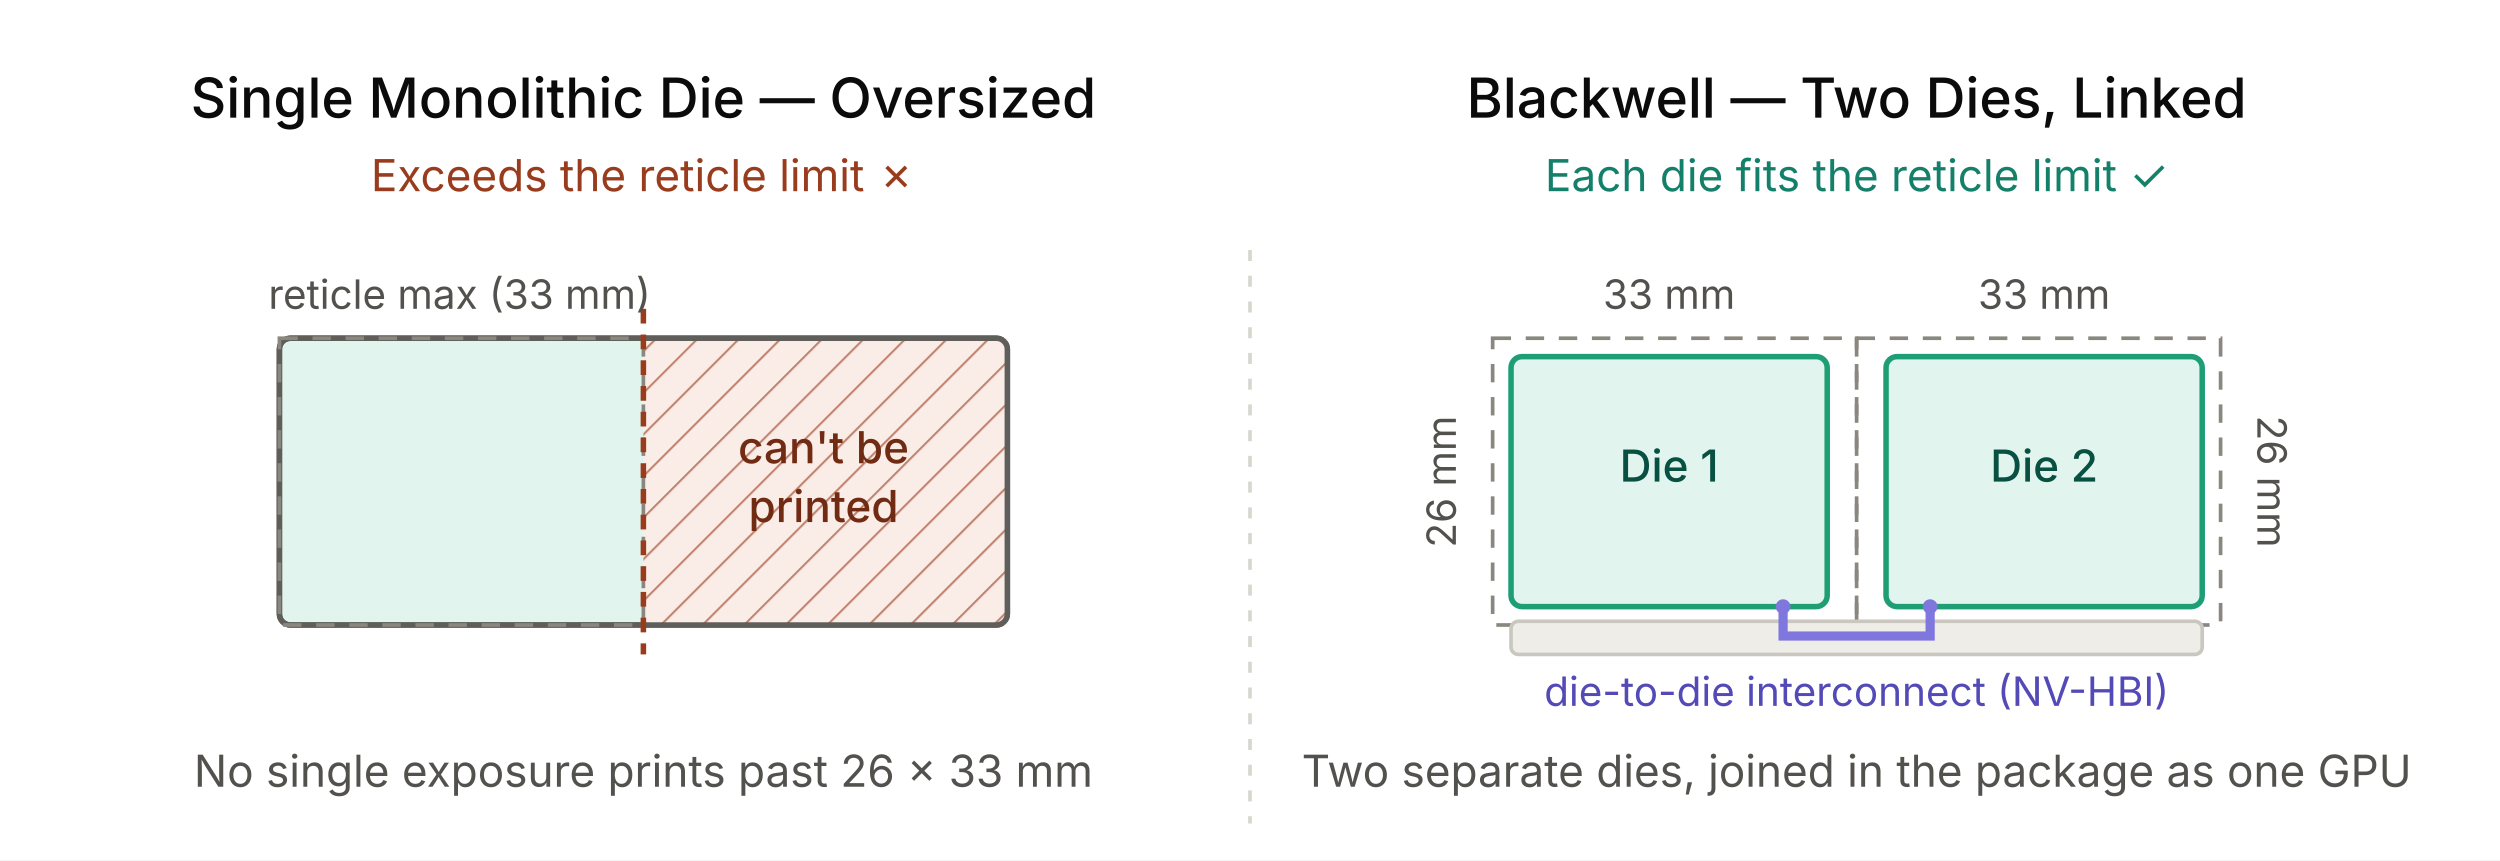
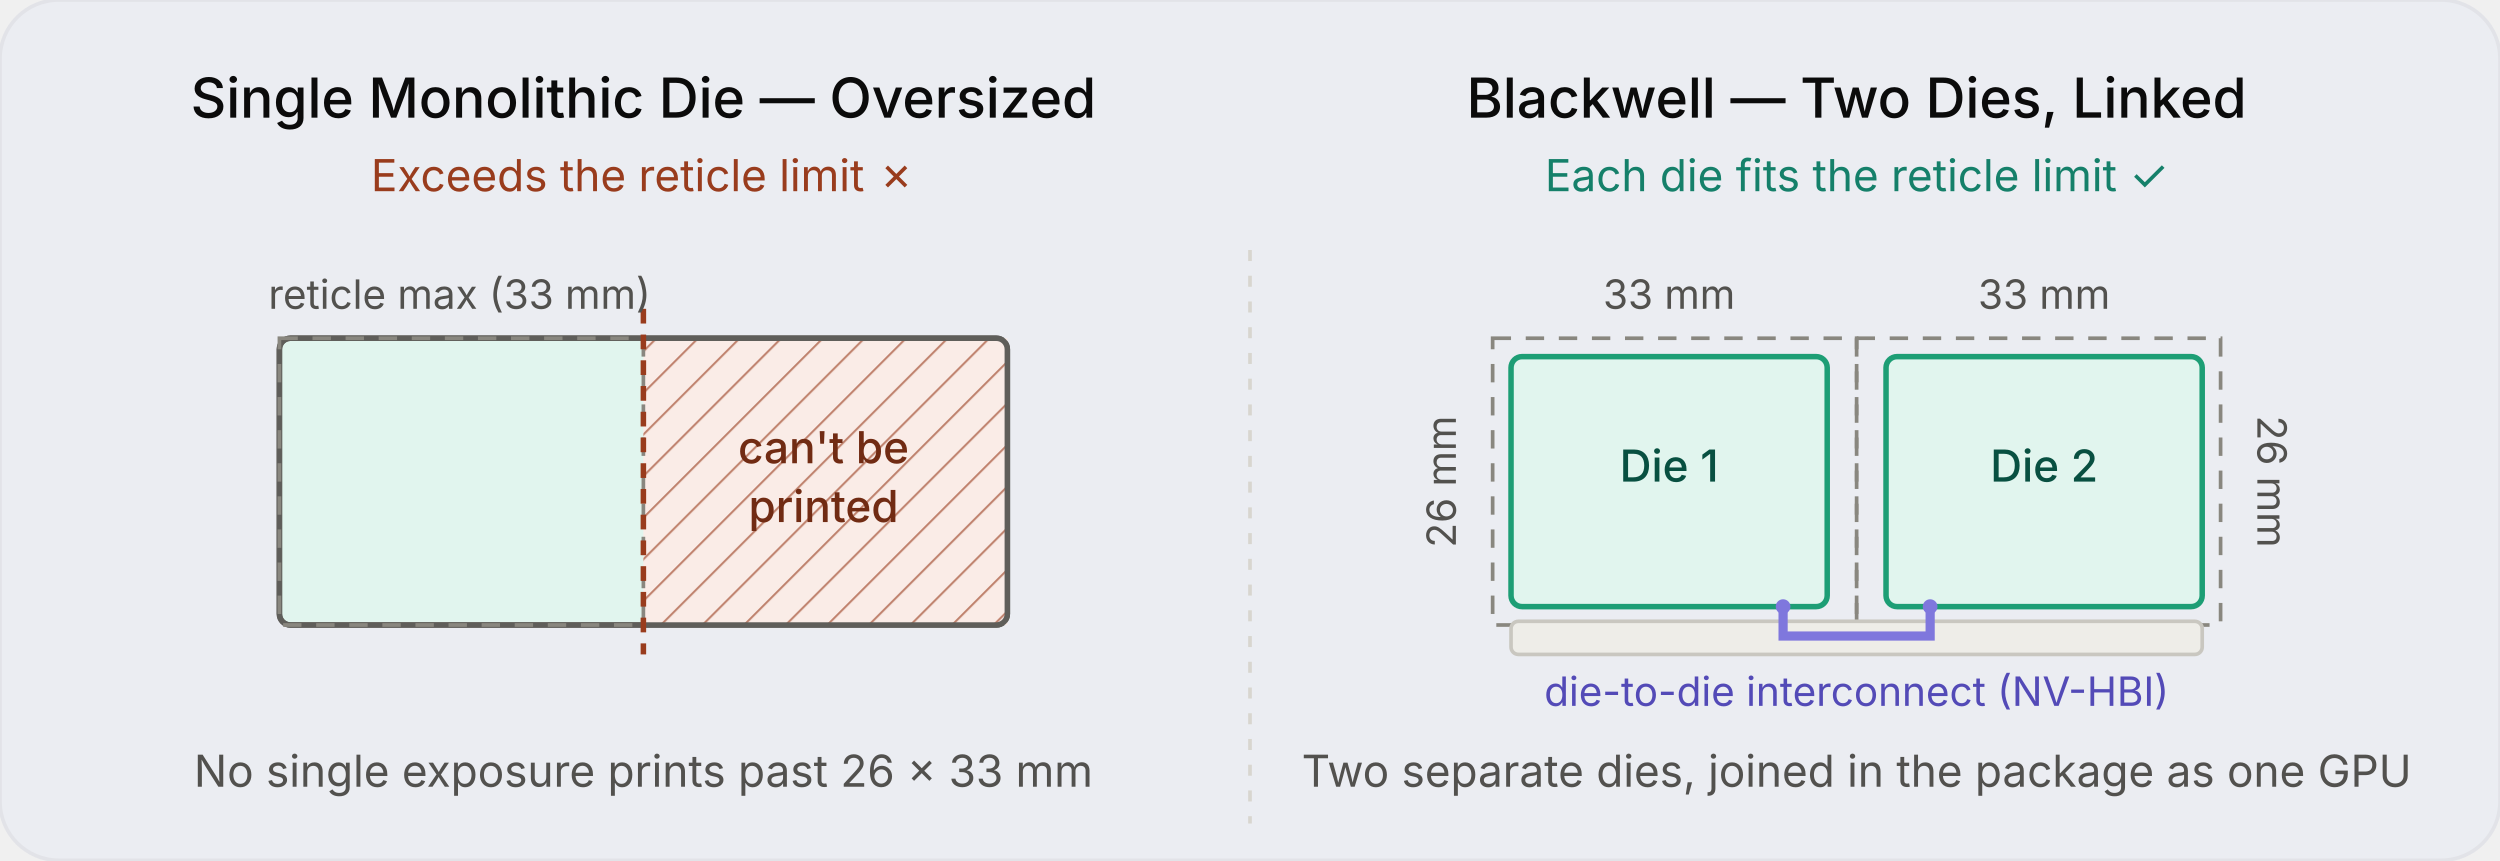
<svg xmlns="http://www.w3.org/2000/svg" width="100%" viewBox="0 0 680 234" role="img" font-family="&quot;Anthropic Sans&quot;, -apple-system, &quot;system-ui&quot;, &quot;Segoe UI&quot;, sans-serif">
  <defs>
    <pattern id="nope" width="8" height="8" patternUnits="userSpaceOnUse" patternTransform="rotate(45)">
      <line x1="0" y1="0" x2="0" y2="8" stroke="#993C1D" stroke-width="1.2" opacity="0.55" />
    </pattern>
  </defs>
-   <rect x="0" y="0" width="680" height="234" fill="#ffffff" />
+   <rect x="0" y="0" width="680" height="234" rx="16" fill="#EBEDF2" stroke="#E2E3E8" stroke-width="1" />
  <g transform="translate(0,-24)">
    <line x1="340" y1="92" x2="340" y2="248" stroke="#d8d6cf" stroke-width="1" stroke-dasharray="3 4" />
    <text x="175" y="56" text-anchor="middle" font-size="15" font-weight="500" fill="#0b0b0b">Single Monolithic Die — Oversized</text>
    <text x="175" y="76" text-anchor="middle" font-size="12" font-weight="400" fill="#993C1D">Exceeds the reticle limit  ✗</text>
    <rect x="76" y="116" width="198" height="78" rx="3" fill="rgb(225,245,238)" stroke="#5f5e5a" stroke-width="1.5" />
    <rect x="175" y="116" width="99" height="78" fill="rgb(250,236,231)" />
    <rect x="175" y="116" width="99" height="78" fill="url(#nope)" />
    <rect x="76" y="116" width="198" height="78" rx="3" fill="none" stroke="#5f5e5a" stroke-width="1.5" />
    <rect x="76" y="116" width="99" height="78" fill="none" stroke="#89877f" stroke-width="1" stroke-dasharray="5 4" />
    <line x1="175" y1="108" x2="175" y2="202" stroke="#993C1D" stroke-width="1.5" stroke-dasharray="4 3" />
    <text x="125" y="108" text-anchor="middle" font-size="11" fill="#52514e">reticle max (33 mm)</text>
    <text x="224" y="150" text-anchor="middle" font-size="12" font-weight="500" fill="rgb(113,43,19)">can't be</text>
    <text x="224" y="166" text-anchor="middle" font-size="12" font-weight="500" fill="rgb(113,43,19)">printed</text>
    <text x="175" y="238" text-anchor="middle" font-size="12" fill="#52514e">No single exposure prints past 26 × 33 mm</text>
    <text x="505" y="56" text-anchor="middle" font-size="15" font-weight="500" fill="#0b0b0b">Blackwell — Two Dies, Linked</text>
    <text x="505" y="76" text-anchor="middle" font-size="12" font-weight="400" fill="#15806a">Each die fits the reticle limit  ✓</text>
    <rect x="406" y="116" width="99" height="78" fill="none" stroke="#89877f" stroke-width="1" stroke-dasharray="5 4" />
    <rect x="505" y="116" width="99" height="78" fill="none" stroke="#89877f" stroke-width="1" stroke-dasharray="5 4" />
    <rect x="411" y="121" width="86" height="68" rx="3" fill="rgb(225,245,238)" stroke="#1D9E75" stroke-width="1.5" />
    <rect x="513" y="121" width="86" height="68" rx="3" fill="rgb(225,245,238)" stroke="#1D9E75" stroke-width="1.5" />
    <text x="454" y="155" text-anchor="middle" font-size="12" font-weight="500" fill="rgb(8,80,65)">Die 1</text>
    <text x="556" y="155" text-anchor="middle" font-size="12" font-weight="500" fill="rgb(8,80,65)">Die 2</text>
    <rect x="411" y="193" width="188" height="9" rx="2" fill="rgb(238,237,232)" stroke="#c9c7c0" stroke-width="1" />
    <path d="M485 189 V197 H525 V189" fill="none" stroke="#7F77DD" stroke-width="2.5" />
    <circle cx="485" cy="189" r="2" fill="#7F77DD" />
    <circle cx="525" cy="189" r="2" fill="#7F77DD" />
    <text x="505" y="216" text-anchor="middle" font-size="11" font-weight="400" fill="rgb(83,74,183)">die-to-die interconnect (NV-HBI)</text>
    <text x="454" y="108" text-anchor="middle" font-size="11" fill="#52514e">33 mm</text>
    <text x="556" y="108" text-anchor="middle" font-size="11" fill="#52514e">33 mm</text>
    <text x="396" y="155" text-anchor="middle" font-size="11" fill="#52514e" transform="rotate(-90 396 155)">26 mm</text>
    <text x="614" y="155" text-anchor="middle" font-size="11" fill="#52514e" transform="rotate(90 614 155)">26 mm</text>
    <text x="505" y="238" text-anchor="middle" font-size="12" fill="#52514e">Two separate dies, joined in the package as one GPU</text>
  </g>
</svg>
